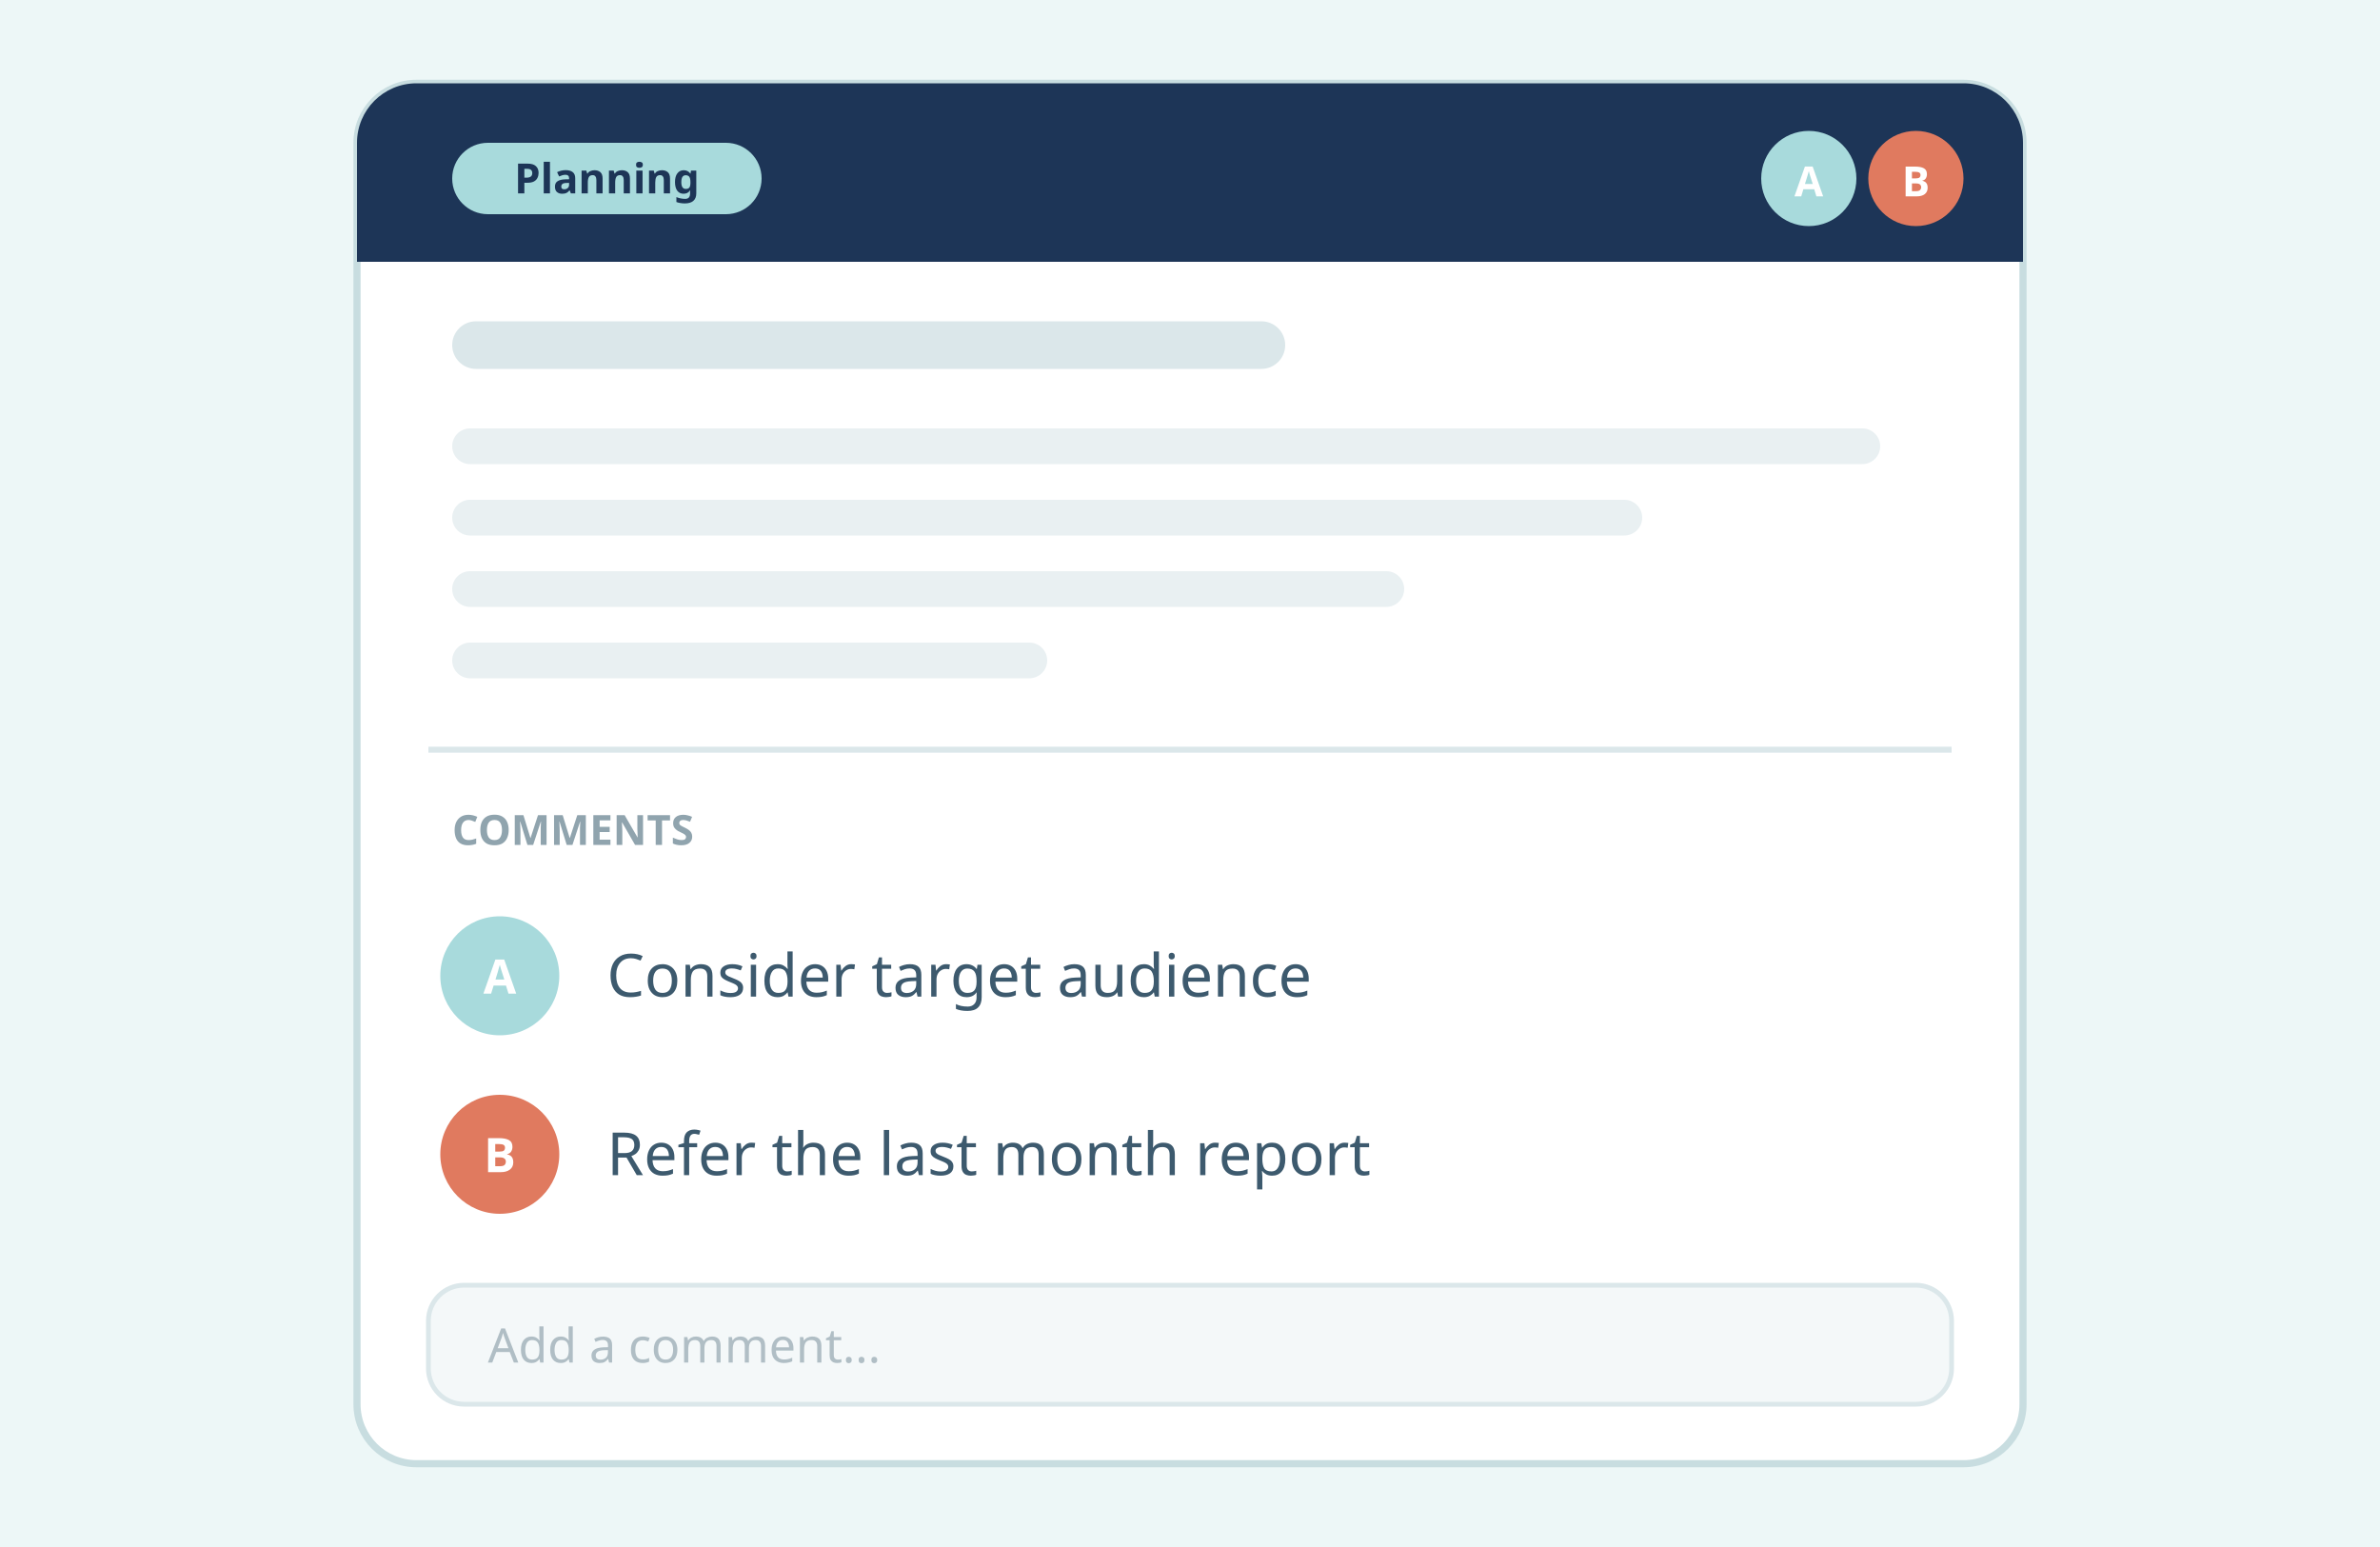
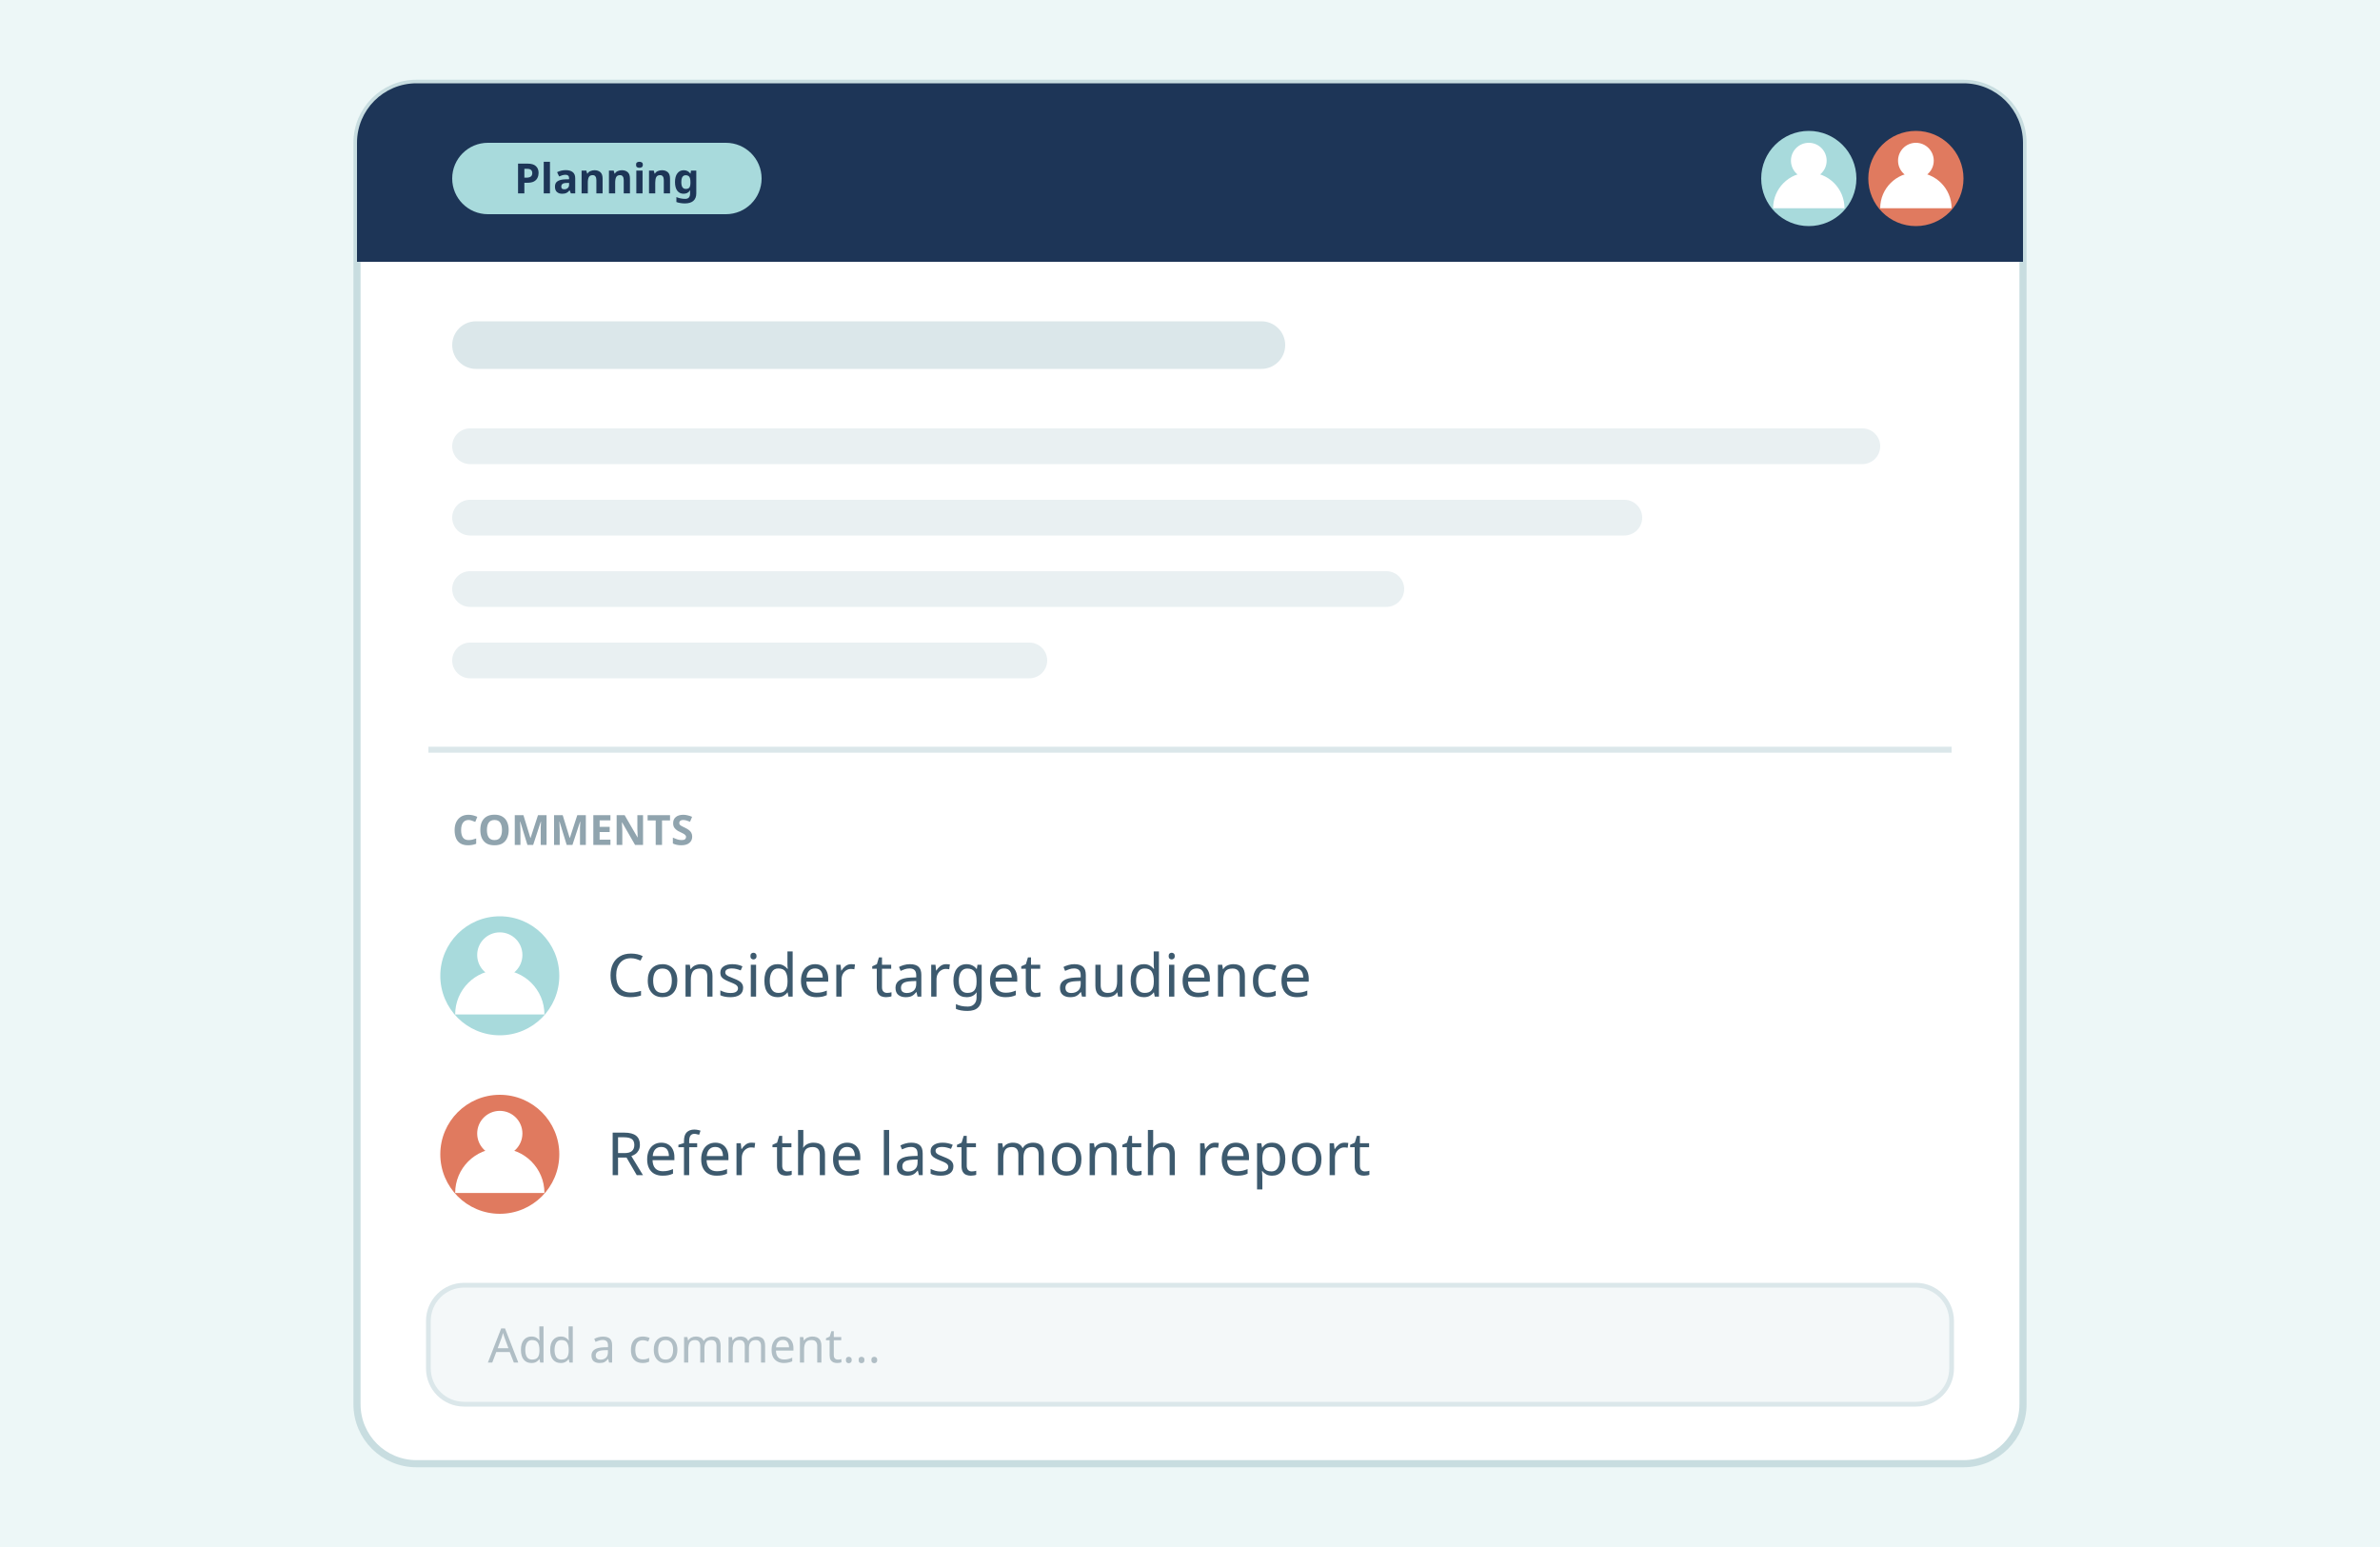
<svg xmlns="http://www.w3.org/2000/svg" viewBox="0 0 400 260" fill="none" preserveAspectRatio="xMidYMid slice">
  <rect width="400" height="260" fill="#edf7f7" />
  <rect x="60" y="14" width="280" height="232" rx="10" fill="white" stroke="#c8dde0" stroke-width="1.2" />
  <rect x="60" y="14" width="280" height="30" rx="10" fill="#1d3557" />
  <rect x="60" y="34" width="280" height="10" fill="#1d3557" />
  <rect x="76" y="24" width="52" height="12" rx="6" fill="#a8dadc" />
  <text x="102" y="32.5" fill="#1d3557" font-size="7" font-family="system-ui,sans-serif" font-weight="600" text-anchor="middle">Planning</text>
-   <circle cx="304" cy="30" r="8" fill="#a8dadc" />
-   <text x="304" y="33" fill="white" font-size="7" font-family="system-ui,sans-serif" font-weight="700" text-anchor="middle">A</text>
-   <circle cx="322" cy="30" r="8" fill="#e07a5f" />
-   <text x="322" y="33" fill="white" font-size="7" font-family="system-ui,sans-serif" font-weight="700" text-anchor="middle">B</text>
+   <g>
+     <circle cx="304" cy="30" r="8" fill="#a8dadc" />
+     <circle cx="304" cy="27" r="3" fill="white" />
+     <path d="M298 35a6 6 0 0 1 12 0" fill="white" />
+   </g>
+   <g>
+     <circle cx="322" cy="30" r="8" fill="#e07a5f" />
+     <circle cx="322" cy="27" r="3" fill="white" />
+     <path d="M316 35a6 6 0 0 1 12 0" fill="white" />
+   </g>
  <rect x="76" y="54" width="140" height="8" rx="4" fill="#dbe7ea" />
  <rect x="76" y="72" width="240" height="6" rx="3" fill="#e9f0f2" />
  <rect x="76" y="84" width="200" height="6" rx="3" fill="#e9f0f2" />
  <rect x="76" y="96" width="160" height="6" rx="3" fill="#e9f0f2" />
  <rect x="76" y="108" width="100" height="6" rx="3" fill="#e9f0f2" />
  <line x1="72" y1="126" x2="328" y2="126" stroke="#dbe7ea" stroke-width="1" />
  <text x="76" y="142" fill="#90a4ae" font-size="7" font-family="system-ui,sans-serif" font-weight="600">COMMENTS</text>
-   <circle cx="84" cy="164" r="10" fill="#a8dadc" />
-   <text x="84" y="167" fill="white" font-size="8" font-family="system-ui,sans-serif" font-weight="700" text-anchor="middle">A</text>
+   <g>
+     <circle cx="84" cy="164" r="10" fill="#a8dadc" />
+     <circle cx="84" cy="160.5" r="3.8" fill="white" />
+     <path d="M76.5 170.5a7.5 7.5 0 0 1 15 0" fill="white" />
+   </g>
  <text x="102" y="167.5" fill="#3d5a6e" font-size="10" font-family="system-ui,sans-serif" font-weight="500">Consider target audience</text>
-   <circle cx="84" cy="194" r="10" fill="#e07a5f" />
-   <text x="84" y="197" fill="white" font-size="8" font-family="system-ui,sans-serif" font-weight="700" text-anchor="middle">B</text>
+   <g>
+     <circle cx="84" cy="194" r="10" fill="#e07a5f" />
+     <circle cx="84" cy="190.5" r="3.8" fill="white" />
+     <path d="M76.5 200.5a7.5 7.5 0 0 1 15 0" fill="white" />
+   </g>
  <text x="102" y="197.5" fill="#3d5a6e" font-size="10" font-family="system-ui,sans-serif" font-weight="500">Refer the last month report</text>
  <rect x="72" y="216" width="256" height="20" rx="6" fill="#f4f8f9" stroke="#dbe7ea" stroke-width="0.8" />
  <text x="82" y="229" fill="#b0bec5" font-size="8" font-family="system-ui,sans-serif">Add a comment...</text>
</svg>
